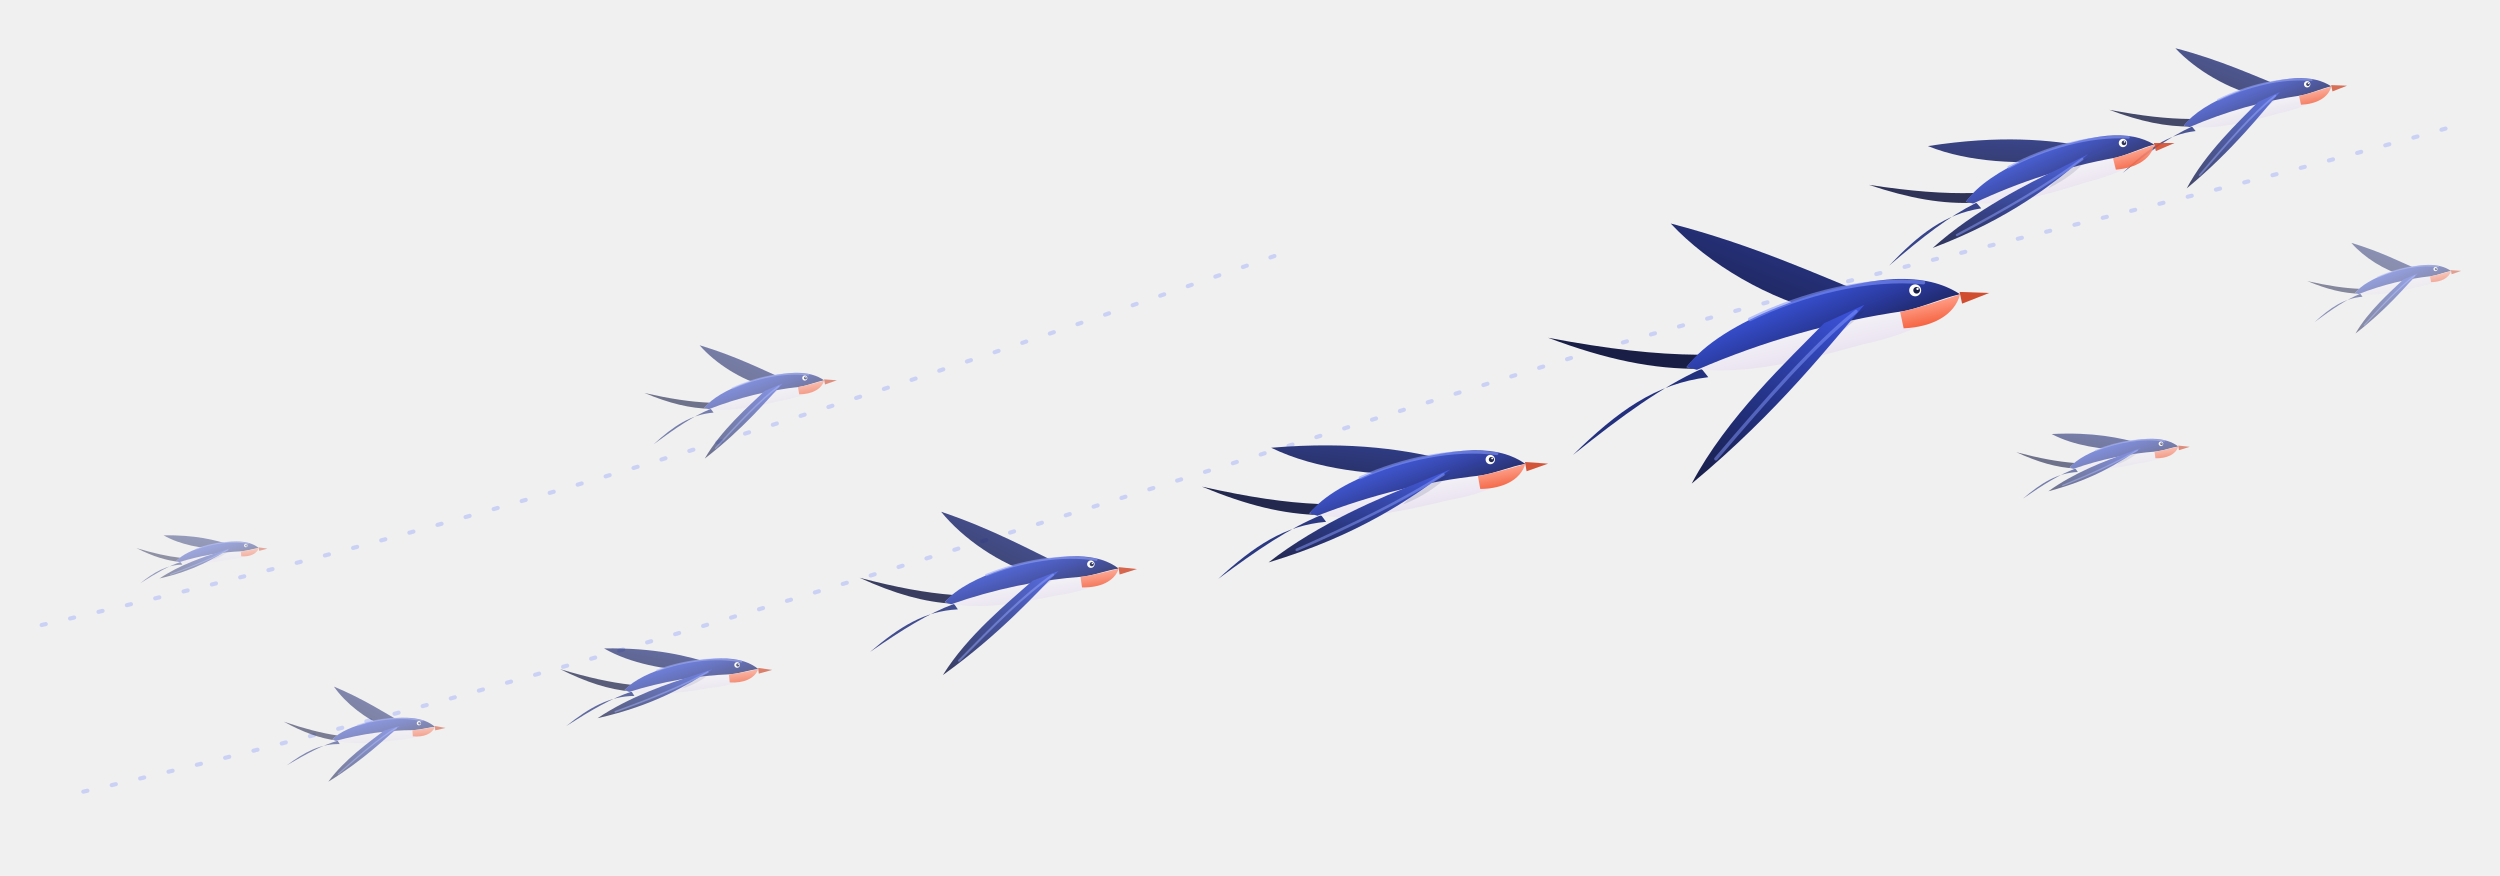
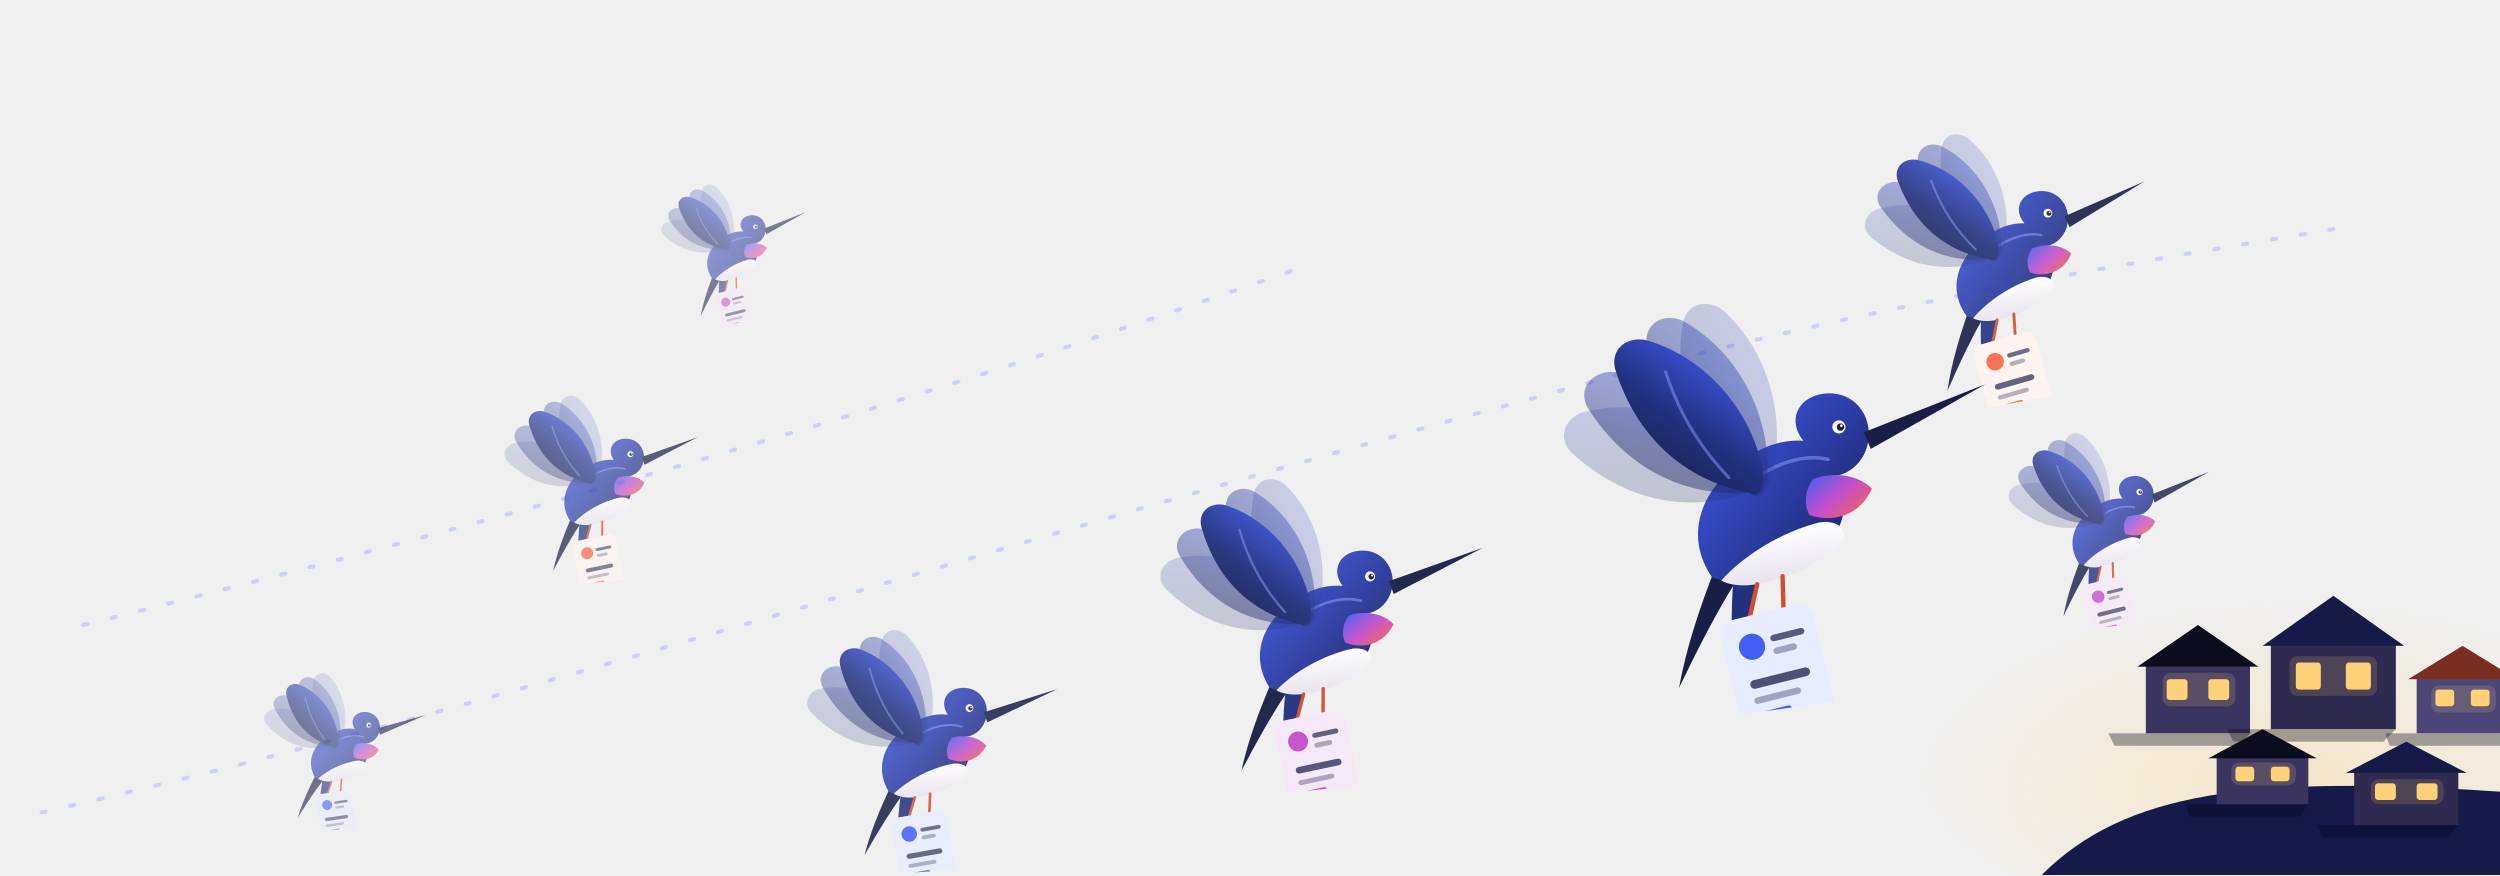
<svg xmlns="http://www.w3.org/2000/svg" viewBox="0 0 1200 420" preserveAspectRatio="xMidYMid slice" aria-hidden="true" focusable="false">
  <defs>
    <linearGradient id="bdorso" x1="0" y1="0" x2="1" y2="1">
      <stop offset="0" stop-color="#415FF5" />
      <stop offset=".55" stop-color="#2A3A9E" />
      <stop offset="1" stop-color="#191E47" />
    </linearGradient>
-     <linearGradient id="basaP" x1="1" y1="0" x2="0" y2="1">
-       <stop offset="0" stop-color="#3D55E0" />
-       <stop offset=".6" stop-color="#22307E" />
+     <linearGradient id="basa" x1="1" y1="1" x2="0" y2="0">
+       <stop offset="0" stop-color="#415FF5" />
+       <stop offset=".55" stop-color="#22307E" />
      <stop offset="1" stop-color="#191E47" />
    </linearGradient>
-     <linearGradient id="basaL" x1="0" y1="1" x2="1" y2="0">
-       <stop offset="0" stop-color="#191E47" />
-       <stop offset="1" stop-color="#2E3F9F" />
-     </linearGradient>
-     <linearGradient id="bgarg" x1="0" y1="0" x2="0" y2="1">
-       <stop offset="0" stop-color="#FF9F88" />
+     <linearGradient id="bgorget" x1="0" y1="0" x2="1" y2="1">
+       <stop offset="0" stop-color="#415FF5" />
+       <stop offset=".5" stop-color="#C64FCA" />
      <stop offset="1" stop-color="#F56442" />
    </linearGradient>
-     <linearGradient id="bbarr" x1="0" y1="0" x2="0" y2="1">
+     <linearGradient id="bcreme" x1="0" y1="0" x2="0" y2="1">
      <stop offset="0" stop-color="#FFFFFF" />
      <stop offset="1" stop-color="#E9E3F0" />
    </linearGradient>
-     <symbol id="ad-a" viewBox="0 0 200 120">
-       <path fill="url(#basaL)" d="M146 50 C128 38 104 20 72 4 C84 24 106 44 128 54 Z" />
-       <path fill="#191E47" d="M72 60 C54 56 36 50 12 40 C34 54 52 62 72 66 Z" />
-       <path fill="#22307E" d="M72 66 C54 70 36 78 12 90 C34 76 52 68 74 70 Z" />
-       <path fill="url(#bbarr)" d="M66 64 C84 50 130 44 158 46 C170 48 178 52 184 58 C176 66 160 70 140 70 C110 72 84 72 66 64 Z" />
-       <path fill="url(#bdorso)" d="M66 64 C84 48 130 42 158 46 C170 48 178 52 184 58 C176 58 168 60 160 60 C130 58 100 60 70 66 Z" />
-       <path fill="none" stroke="#8699FD" stroke-width="1.6" stroke-linecap="round" opacity=".55" d="M96 50 C120 44 148 43 170 50" />
-       <path fill="url(#bgarg)" d="M158 60 C166 60 176 59 184 58 C180 66 170 69 158 67 Z" />
-       <path fill="#191E47" opacity=".14" d="M144 56 C136 62 126 66 116 68 C124 62 134 58 144 56 Z" />
-       <path fill="url(#basaP)" d="M144 54 C128 66 100 90 58 112 C78 88 108 70 126 58 Z" />
-       <path fill="none" stroke="#8699FD" stroke-width="1.4" stroke-linecap="round" opacity=".5" d="M140 56 C120 66 96 84 70 104" />
-       <path fill="#D14D30" d="M184 57 L196 60 L184 62 Z" />
-       <circle cx="166" cy="52.5" r="2.5" fill="#FFFFFF" />
-       <circle cx="166.6" cy="52.6" r="1.4" fill="#191E47" />
-       <circle cx="167.1" cy="52.1" r=".5" fill="#FFFFFF" />
+     <symbol id="bf-b" viewBox="0 0 240 200">
+       <path fill="#191E47" d="M100 132 C90 150 82 166 76 184 C88 166 98 152 108 140 Z" />
+       <path fill="#22307E" d="M108 136 C104 154 102 170 102 186 C110 168 114 154 118 140 Z" />
+       <path fill="url(#bdorso)" d="M98 136 C88 116 98 96 118 86 C128 80 138 78 148 80 C142 70 148 60 160 60 C172 60 180 70 178 82 C176 92 168 98 160 98 C166 108 162 122 150 130 C134 140 112 144 98 136 Z" />
+       <path fill="url(#bcreme)" d="M102 138 C114 128 132 120 150 118 C158 118 162 122 160 128 C150 136 132 142 116 142 C110 142 104 140 102 138 Z" />
+       <path fill="url(#bgorget)" d="M150 98 C158 96 170 98 176 106 C170 116 158 120 146 114 C144 108 146 102 150 98 Z" />
+       <path fill="#191E47" d="M176 80 L234 66 L178 88 Z" />
+       <circle cx="165" cy="76" r="3" fill="#FFFFFF" />
+       <circle cx="165.7" cy="76.2" r="1.7" fill="#191E47" />
+       <circle cx="166.2" cy="75.6" r=".6" fill="#FFFFFF" />
+       <path fill="none" stroke="#8699FD" stroke-width="1.6" stroke-linecap="round" opacity=".55" d="M120 96 C134 88 148 86 158 90" />
+       <path stroke="#D14D30" stroke-width="2" stroke-linecap="round" fill="none" d="M118 142 L112 158 M130 140 L128 158" />
+       <g transform="translate(122 182) rotate(-6)">
+         <g>
+           <rect x="-22" y="-27" width="44" height="54" rx="7" fill="#FFFFFF" />
+           <rect x="-22" y="-27" width="44" height="54" rx="7" fill="#D6DDFF" opacity=".55" />
+           <circle cx="-9" cy="-13" r="6" fill="#415FF5" />
+           <rect x="0" y="-16" width="16" height="3" rx="1.5" fill="#191E47" opacity=".7" />
+           <rect x="0" y="-10" width="11" height="3" rx="1.5" fill="#191E47" opacity=".35" />
+           <rect x="-14" y="2" width="28" height="4" rx="2" fill="#191E47" opacity=".75" />
+           <rect x="-14" y="10" width="22" height="3" rx="1.5" fill="#191E47" opacity=".35" />
+           <rect x="-14" y="17" width="16" height="3" rx="1.5" fill="#415FF5" />
+         </g>
+       </g>
+       <g opacity=".22" transform="rotate(-30 120 100)">
+         <path fill="url(#basa)" d="M0 0 C26 -30 62 -40 100 -32 C112 -30 116 -18 108 -8 C84 16 44 26 8 14 C-2 10 -6 4 0 0 Z" transform="translate(120 100) rotate(-112) scale(.78)" />
+       </g>
+       <g opacity=".22" transform="rotate(26 120 100)">
+         <path fill="url(#basa)" d="M0 0 C26 -30 62 -40 100 -32 C112 -30 116 -18 108 -8 C84 16 44 26 8 14 C-2 10 -6 4 0 0 Z" transform="translate(120 100) rotate(-112) scale(.78)" />
+       </g>
+       <g opacity=".45" transform="rotate(-15 120 100)">
+         <path fill="url(#basa)" d="M0 0 C26 -30 62 -40 100 -32 C112 -30 116 -18 108 -8 C84 16 44 26 8 14 C-2 10 -6 4 0 0 Z" transform="translate(120 100) rotate(-112) scale(.78)" />
+       </g>
+       <g opacity=".45" transform="rotate(13 120 100)">
+         <path fill="url(#basa)" d="M0 0 C26 -30 62 -40 100 -32 C112 -30 116 -18 108 -8 C84 16 44 26 8 14 C-2 10 -6 4 0 0 Z" transform="translate(120 100) rotate(-112) scale(.78)" />
+       </g>
+       <path fill="url(#basa)" d="M0 0 C26 -30 62 -40 100 -32 C112 -30 116 -18 108 -8 C84 16 44 26 8 14 C-2 10 -6 4 0 0 Z" transform="translate(120 100) rotate(-112) scale(.78)" />
+       <path fill="none" stroke="#8699FD" stroke-width="1.4" stroke-linecap="round" opacity=".5" d="M112 92 C102 78 94 62 90 40" />
    </symbol>
-     <symbol id="ad-b" viewBox="0 0 200 120">
-       <path fill="url(#basaL)" d="M146 50 C124 40 96 30 52 26 C74 42 104 50 128 54 Z" />
-       <path fill="#191E47" d="M72 60 C54 56 36 50 12 40 C34 54 52 62 72 66 Z" />
-       <path fill="#22307E" d="M72 66 C54 70 36 78 12 90 C34 76 52 68 74 70 Z" />
-       <path fill="url(#bbarr)" d="M66 64 C84 50 130 44 158 46 C170 48 178 52 184 58 C176 66 160 70 140 70 C110 72 84 72 66 64 Z" />
-       <path fill="url(#bdorso)" d="M66 64 C84 48 130 42 158 46 C170 48 178 52 184 58 C176 58 168 60 160 60 C130 58 100 60 70 66 Z" />
-       <path fill="none" stroke="#8699FD" stroke-width="1.6" stroke-linecap="round" opacity=".55" d="M96 50 C120 44 148 43 170 50" />
-       <path fill="url(#bgarg)" d="M158 60 C166 60 176 59 184 58 C180 66 170 69 158 67 Z" />
-       <path fill="#191E47" opacity=".14" d="M144 56 C136 62 126 66 116 68 C124 62 134 58 144 56 Z" />
-       <path fill="url(#basaP)" d="M144 54 C120 66 90 80 40 86 C70 70 106 62 126 58 Z" />
-       <path fill="none" stroke="#8699FD" stroke-width="1.4" stroke-linecap="round" opacity=".5" d="M140 56 C116 66 88 74 56 82" />
-       <path fill="#D14D30" d="M184 57 L196 60 L184 62 Z" />
-       <circle cx="166" cy="52.5" r="2.5" fill="#FFFFFF" />
-       <circle cx="166.6" cy="52.6" r="1.4" fill="#191E47" />
-       <circle cx="167.1" cy="52.1" r=".5" fill="#FFFFFF" />
+     <symbol id="bf-b2" viewBox="0 0 240 200">
+       <path fill="#191E47" d="M100 132 C90 150 82 166 76 184 C88 166 98 152 108 140 Z" />
+       <path fill="#22307E" d="M108 136 C104 154 102 170 102 186 C110 168 114 154 118 140 Z" />
+       <path fill="url(#bdorso)" d="M98 136 C88 116 98 96 118 86 C128 80 138 78 148 80 C142 70 148 60 160 60 C172 60 180 70 178 82 C176 92 168 98 160 98 C166 108 162 122 150 130 C134 140 112 144 98 136 Z" />
+       <path fill="url(#bcreme)" d="M102 138 C114 128 132 120 150 118 C158 118 162 122 160 128 C150 136 132 142 116 142 C110 142 104 140 102 138 Z" />
+       <path fill="url(#bgorget)" d="M150 98 C158 96 170 98 176 106 C170 116 158 120 146 114 C144 108 146 102 150 98 Z" />
+       <path fill="#191E47" d="M176 80 L234 66 L178 88 Z" />
+       <circle cx="165" cy="76" r="3" fill="#FFFFFF" />
+       <circle cx="165.7" cy="76.2" r="1.7" fill="#191E47" />
+       <circle cx="166.2" cy="75.6" r=".6" fill="#FFFFFF" />
+       <path fill="none" stroke="#8699FD" stroke-width="1.6" stroke-linecap="round" opacity=".55" d="M120 96 C134 88 148 86 158 90" />
+       <path stroke="#D14D30" stroke-width="2" stroke-linecap="round" fill="none" d="M118 142 L112 158 M130 140 L128 158" />
+       <g transform="translate(122 182) rotate(-6)">
+         <g>
+           <rect x="-22" y="-27" width="44" height="54" rx="7" fill="#FFFFFF" />
+           <rect x="-22" y="-27" width="44" height="54" rx="7" fill="#F1D7F2" opacity=".55" />
+           <circle cx="-9" cy="-13" r="6" fill="#C64FCA" />
+           <rect x="0" y="-16" width="16" height="3" rx="1.5" fill="#191E47" opacity=".7" />
+           <rect x="0" y="-10" width="11" height="3" rx="1.5" fill="#191E47" opacity=".35" />
+           <rect x="-14" y="2" width="28" height="4" rx="2" fill="#191E47" opacity=".75" />
+           <rect x="-14" y="10" width="22" height="3" rx="1.5" fill="#191E47" opacity=".35" />
+           <rect x="-14" y="17" width="16" height="3" rx="1.5" fill="#C64FCA" />
+         </g>
+       </g>
+       <g opacity=".22" transform="rotate(-30 120 100)">
+         <path fill="url(#basa)" d="M0 0 C26 -30 62 -40 100 -32 C112 -30 116 -18 108 -8 C84 16 44 26 8 14 C-2 10 -6 4 0 0 Z" transform="translate(120 100) rotate(-112) scale(.78)" />
+       </g>
+       <g opacity=".22" transform="rotate(26 120 100)">
+         <path fill="url(#basa)" d="M0 0 C26 -30 62 -40 100 -32 C112 -30 116 -18 108 -8 C84 16 44 26 8 14 C-2 10 -6 4 0 0 Z" transform="translate(120 100) rotate(-112) scale(.78)" />
+       </g>
+       <g opacity=".45" transform="rotate(-15 120 100)">
+         <path fill="url(#basa)" d="M0 0 C26 -30 62 -40 100 -32 C112 -30 116 -18 108 -8 C84 16 44 26 8 14 C-2 10 -6 4 0 0 Z" transform="translate(120 100) rotate(-112) scale(.78)" />
+       </g>
+       <g opacity=".45" transform="rotate(13 120 100)">
+         <path fill="url(#basa)" d="M0 0 C26 -30 62 -40 100 -32 C112 -30 116 -18 108 -8 C84 16 44 26 8 14 C-2 10 -6 4 0 0 Z" transform="translate(120 100) rotate(-112) scale(.78)" />
+       </g>
+       <path fill="url(#basa)" d="M0 0 C26 -30 62 -40 100 -32 C112 -30 116 -18 108 -8 C84 16 44 26 8 14 C-2 10 -6 4 0 0 Z" transform="translate(120 100) rotate(-112) scale(.78)" />
+       <path fill="none" stroke="#8699FD" stroke-width="1.4" stroke-linecap="round" opacity=".5" d="M112 92 C102 78 94 62 90 40" />
    </symbol>
+     <symbol id="bf-b3" viewBox="0 0 240 200">
+       <path fill="#191E47" d="M100 132 C90 150 82 166 76 184 C88 166 98 152 108 140 Z" />
+       <path fill="#22307E" d="M108 136 C104 154 102 170 102 186 C110 168 114 154 118 140 Z" />
+       <path fill="url(#bdorso)" d="M98 136 C88 116 98 96 118 86 C128 80 138 78 148 80 C142 70 148 60 160 60 C172 60 180 70 178 82 C176 92 168 98 160 98 C166 108 162 122 150 130 C134 140 112 144 98 136 Z" />
+       <path fill="url(#bcreme)" d="M102 138 C114 128 132 120 150 118 C158 118 162 122 160 128 C150 136 132 142 116 142 C110 142 104 140 102 138 Z" />
+       <path fill="url(#bgorget)" d="M150 98 C158 96 170 98 176 106 C170 116 158 120 146 114 C144 108 146 102 150 98 Z" />
+       <path fill="#191E47" d="M176 80 L234 66 L178 88 Z" />
+       <circle cx="165" cy="76" r="3" fill="#FFFFFF" />
+       <circle cx="165.7" cy="76.2" r="1.7" fill="#191E47" />
+       <circle cx="166.2" cy="75.6" r=".6" fill="#FFFFFF" />
+       <path fill="none" stroke="#8699FD" stroke-width="1.6" stroke-linecap="round" opacity=".55" d="M120 96 C134 88 148 86 158 90" />
+       <path stroke="#D14D30" stroke-width="2" stroke-linecap="round" fill="none" d="M118 142 L112 158 M130 140 L128 158" />
+       <g transform="translate(122 182) rotate(-6)">
+         <g>
+           <rect x="-22" y="-27" width="44" height="54" rx="7" fill="#FFFFFF" />
+           <rect x="-22" y="-27" width="44" height="54" rx="7" fill="#FFEAE5" opacity=".55" />
+           <circle cx="-9" cy="-13" r="6" fill="#F56442" />
+           <rect x="0" y="-16" width="16" height="3" rx="1.5" fill="#191E47" opacity=".7" />
+           <rect x="0" y="-10" width="11" height="3" rx="1.5" fill="#191E47" opacity=".35" />
+           <rect x="-14" y="2" width="28" height="4" rx="2" fill="#191E47" opacity=".75" />
+           <rect x="-14" y="10" width="22" height="3" rx="1.5" fill="#191E47" opacity=".35" />
+           <rect x="-14" y="17" width="16" height="3" rx="1.5" fill="#F56442" />
+         </g>
+       </g>
+       <g opacity=".22" transform="rotate(-30 120 100)">
+         <path fill="url(#basa)" d="M0 0 C26 -30 62 -40 100 -32 C112 -30 116 -18 108 -8 C84 16 44 26 8 14 C-2 10 -6 4 0 0 Z" transform="translate(120 100) rotate(-112) scale(.78)" />
+       </g>
+       <g opacity=".22" transform="rotate(26 120 100)">
+         <path fill="url(#basa)" d="M0 0 C26 -30 62 -40 100 -32 C112 -30 116 -18 108 -8 C84 16 44 26 8 14 C-2 10 -6 4 0 0 Z" transform="translate(120 100) rotate(-112) scale(.78)" />
+       </g>
+       <g opacity=".45" transform="rotate(-15 120 100)">
+         <path fill="url(#basa)" d="M0 0 C26 -30 62 -40 100 -32 C112 -30 116 -18 108 -8 C84 16 44 26 8 14 C-2 10 -6 4 0 0 Z" transform="translate(120 100) rotate(-112) scale(.78)" />
+       </g>
+       <g opacity=".45" transform="rotate(13 120 100)">
+         <path fill="url(#basa)" d="M0 0 C26 -30 62 -40 100 -32 C112 -30 116 -18 108 -8 C84 16 44 26 8 14 C-2 10 -6 4 0 0 Z" transform="translate(120 100) rotate(-112) scale(.78)" />
+       </g>
+       <path fill="url(#basa)" d="M0 0 C26 -30 62 -40 100 -32 C112 -30 116 -18 108 -8 C84 16 44 26 8 14 C-2 10 -6 4 0 0 Z" transform="translate(120 100) rotate(-112) scale(.78)" />
+       <path fill="none" stroke="#8699FD" stroke-width="1.4" stroke-linecap="round" opacity=".5" d="M112 92 C102 78 94 62 90 40" />
+     </symbol>
+     <radialGradient id="bluz" cx=".5" cy=".6" r=".5">
+       <stop offset="0" stop-color="#FFD27A" stop-opacity=".35" />
+       <stop offset="1" stop-color="#FFD27A" stop-opacity="0" />
+     </radialGradient>
  </defs>
+   <ellipse cx="1100" cy="360" rx="180" ry="90" fill="url(#bluz)" />
+   <path fill="#151A4A" d="M980 420 C1020 380 1080 372 1200 380 V420 Z" />
+   <g transform="translate(1030 300)">
+     <path fill="#05061A" opacity="0.35" d="M-18 52 H50 L45 58 H-15 Z" />
+     <rect x="0" y="18" width="50" height="34" fill="#3A3560" />
+     <path fill="#0B0D1E" d="M-4 20 L25 0 L54 20 Z" />
+     <rect x="10" y="26" width="10" height="10" rx="1.5" fill="#FFD27A" />
+     <rect x="30" y="26" width="10" height="10" rx="1.5" fill="#FFD27A" />
+     <rect x="8" y="23" width="35" height="16" fill="#FFD27A" opacity=".16" rx="4" />
+   </g>
+   <g transform="translate(1090 286)">
+     <path fill="#05061A" opacity="0.35" d="M-21 64 H60 L54 70 H-18 Z" />
+     <rect x="0" y="22" width="60" height="42" fill="#2E2A50" />
+     <path fill="#161A48" d="M-4 24 L30 0 L64 24 Z" />
+     <rect x="12" y="32" width="12" height="13" rx="1.5" fill="#FFD27A" />
+     <rect x="36" y="32" width="12" height="13" rx="1.5" fill="#FFD27A" />
+     <rect x="9" y="29" width="42" height="19" fill="#FFD27A" opacity=".16" rx="4" />
+   </g>
+   <g transform="translate(1160 310)">
+     <path fill="#05061A" opacity="0.35" d="M-15 42 H44 L40 48 H-13 Z" />
+     <rect x="0" y="15" width="44" height="27" fill="#4C4676" />
+     <path fill="#7A2E22" d="M-4 16 L22 0 L48 16 Z" />
+     <rect x="9" y="21" width="9" height="8" rx="1.5" fill="#FFD27A" />
+     <rect x="26" y="21" width="9" height="8" rx="1.5" fill="#FFD27A" />
+     <rect x="7" y="19" width="31" height="13" fill="#FFD27A" opacity=".16" rx="4" />
+   </g>
+   <g transform="translate(1064 350)">
+     <path fill="#05061A" opacity="0.35" d="M-15 36 H44 L40 42 H-13 Z" />
+     <rect x="0" y="13" width="44" height="23" fill="#3A3560" />
+     <path fill="#0B0D1E" d="M-4 14 L22 0 L48 14 Z" />
+     <rect x="9" y="18" width="9" height="7" rx="1.5" fill="#FFD27A" />
+     <rect x="26" y="18" width="9" height="7" rx="1.5" fill="#FFD27A" />
+     <rect x="7" y="16" width="31" height="11" fill="#FFD27A" opacity=".16" rx="4" />
+   </g>
+   <g transform="translate(1130 356)">
+     <path fill="#05061A" opacity="0.35" d="M-18 40 H50 L45 46 H-15 Z" />
+     <rect x="0" y="14" width="50" height="26" fill="#2E2A50" />
+     <path fill="#161A48" d="M-4 15 L25 0 L54 15 Z" />
+     <rect x="10" y="20" width="10" height="8" rx="1.5" fill="#FFD27A" />
+     <rect x="30" y="20" width="10" height="8" rx="1.5" fill="#FFD27A" />
+     <rect x="8" y="18" width="35" height="12" fill="#FFD27A" opacity=".16" rx="4" />
+   </g>
  <g fill="none" stroke="#8699FD" stroke-linecap="round" stroke-dasharray="2 12" stroke-width="2" opacity=".35">
-     <path d="M40 380 C260 330 500 250 760 170 C900 128 1040 100 1180 60" />
-     <path d="M20 300 C240 250 420 190 620 120" />
+     <path d="M20 390 C240 340 480 260 740 190 C880 150 1000 130 1120 110" />
+     <path d="M40 300 C240 250 420 200 620 130" />
  </g>
-   <use href="#ad-b" width="200" height="120" opacity="0.45" transform="translate(60 250) rotate(-6) scale(0.34)" />
-   <use href="#ad-a" width="200" height="120" opacity="0.5" transform="translate(1100 120) rotate(-10) scale(0.4)" />
-   <use href="#ad-a" width="200" height="120" opacity="0.55" transform="translate(130 330) rotate(-4) scale(0.42)" />
-   <use href="#ad-b" width="200" height="120" opacity="0.6" transform="translate(960 200) rotate(-8) scale(0.45)" />
-   <use href="#ad-a" width="200" height="120" opacity="0.6" transform="translate(300 170) rotate(-10) scale(0.5)" />
-   <use href="#ad-b" width="200" height="120" opacity="0.7" transform="translate(260 300) rotate(-6) scale(0.55)" />
-   <use href="#ad-a" width="200" height="120" opacity="0.8" transform="translate(1000 30) rotate(-12) scale(0.62)" />
-   <use href="#ad-a" width="200" height="120" opacity="0.85" transform="translate(400 250) rotate(-8) scale(0.72)" />
-   <use href="#ad-b" width="200" height="120" opacity="0.9" transform="translate(880 60) rotate(-14) scale(0.8)" />
-   <use href="#ad-b" width="200" height="120" opacity="0.95" transform="translate(560 200) rotate(-10) scale(0.9)" />
-   <use href="#ad-a" width="200" height="120" opacity="1" transform="translate(720 120) rotate(-12) scale(1.15)" />
+   <use href="#bf-b2" width="240" height="200" opacity="0.55" transform="translate(300 90) rotate(-8) scale(0.36)" />
+   <use href="#bf-b" width="240" height="200" opacity="0.6" transform="translate(110 320) rotate(-2) scale(0.4)" />
+   <use href="#bf-b3" width="240" height="200" opacity="0.7" transform="translate(220 190) rotate(-6) scale(0.48)" />
+   <use href="#bf-b2" width="240" height="200" opacity="0.8" transform="translate(940 210) rotate(-8) scale(0.5)" />
+   <use href="#bf-b" width="240" height="200" opacity="0.85" transform="translate(360 300) rotate(-4) scale(0.62)" />
+   <use href="#bf-b3" width="240" height="200" opacity="0.9" transform="translate(860 70) rotate(-10) scale(0.7)" />
+   <use href="#bf-b2" width="240" height="200" opacity="0.95" transform="translate(520 230) rotate(-6) scale(0.8)" />
+   <use href="#bf-b" width="240" height="200" opacity="1" transform="translate(700 150) rotate(-8) scale(1.05)" />
</svg>
